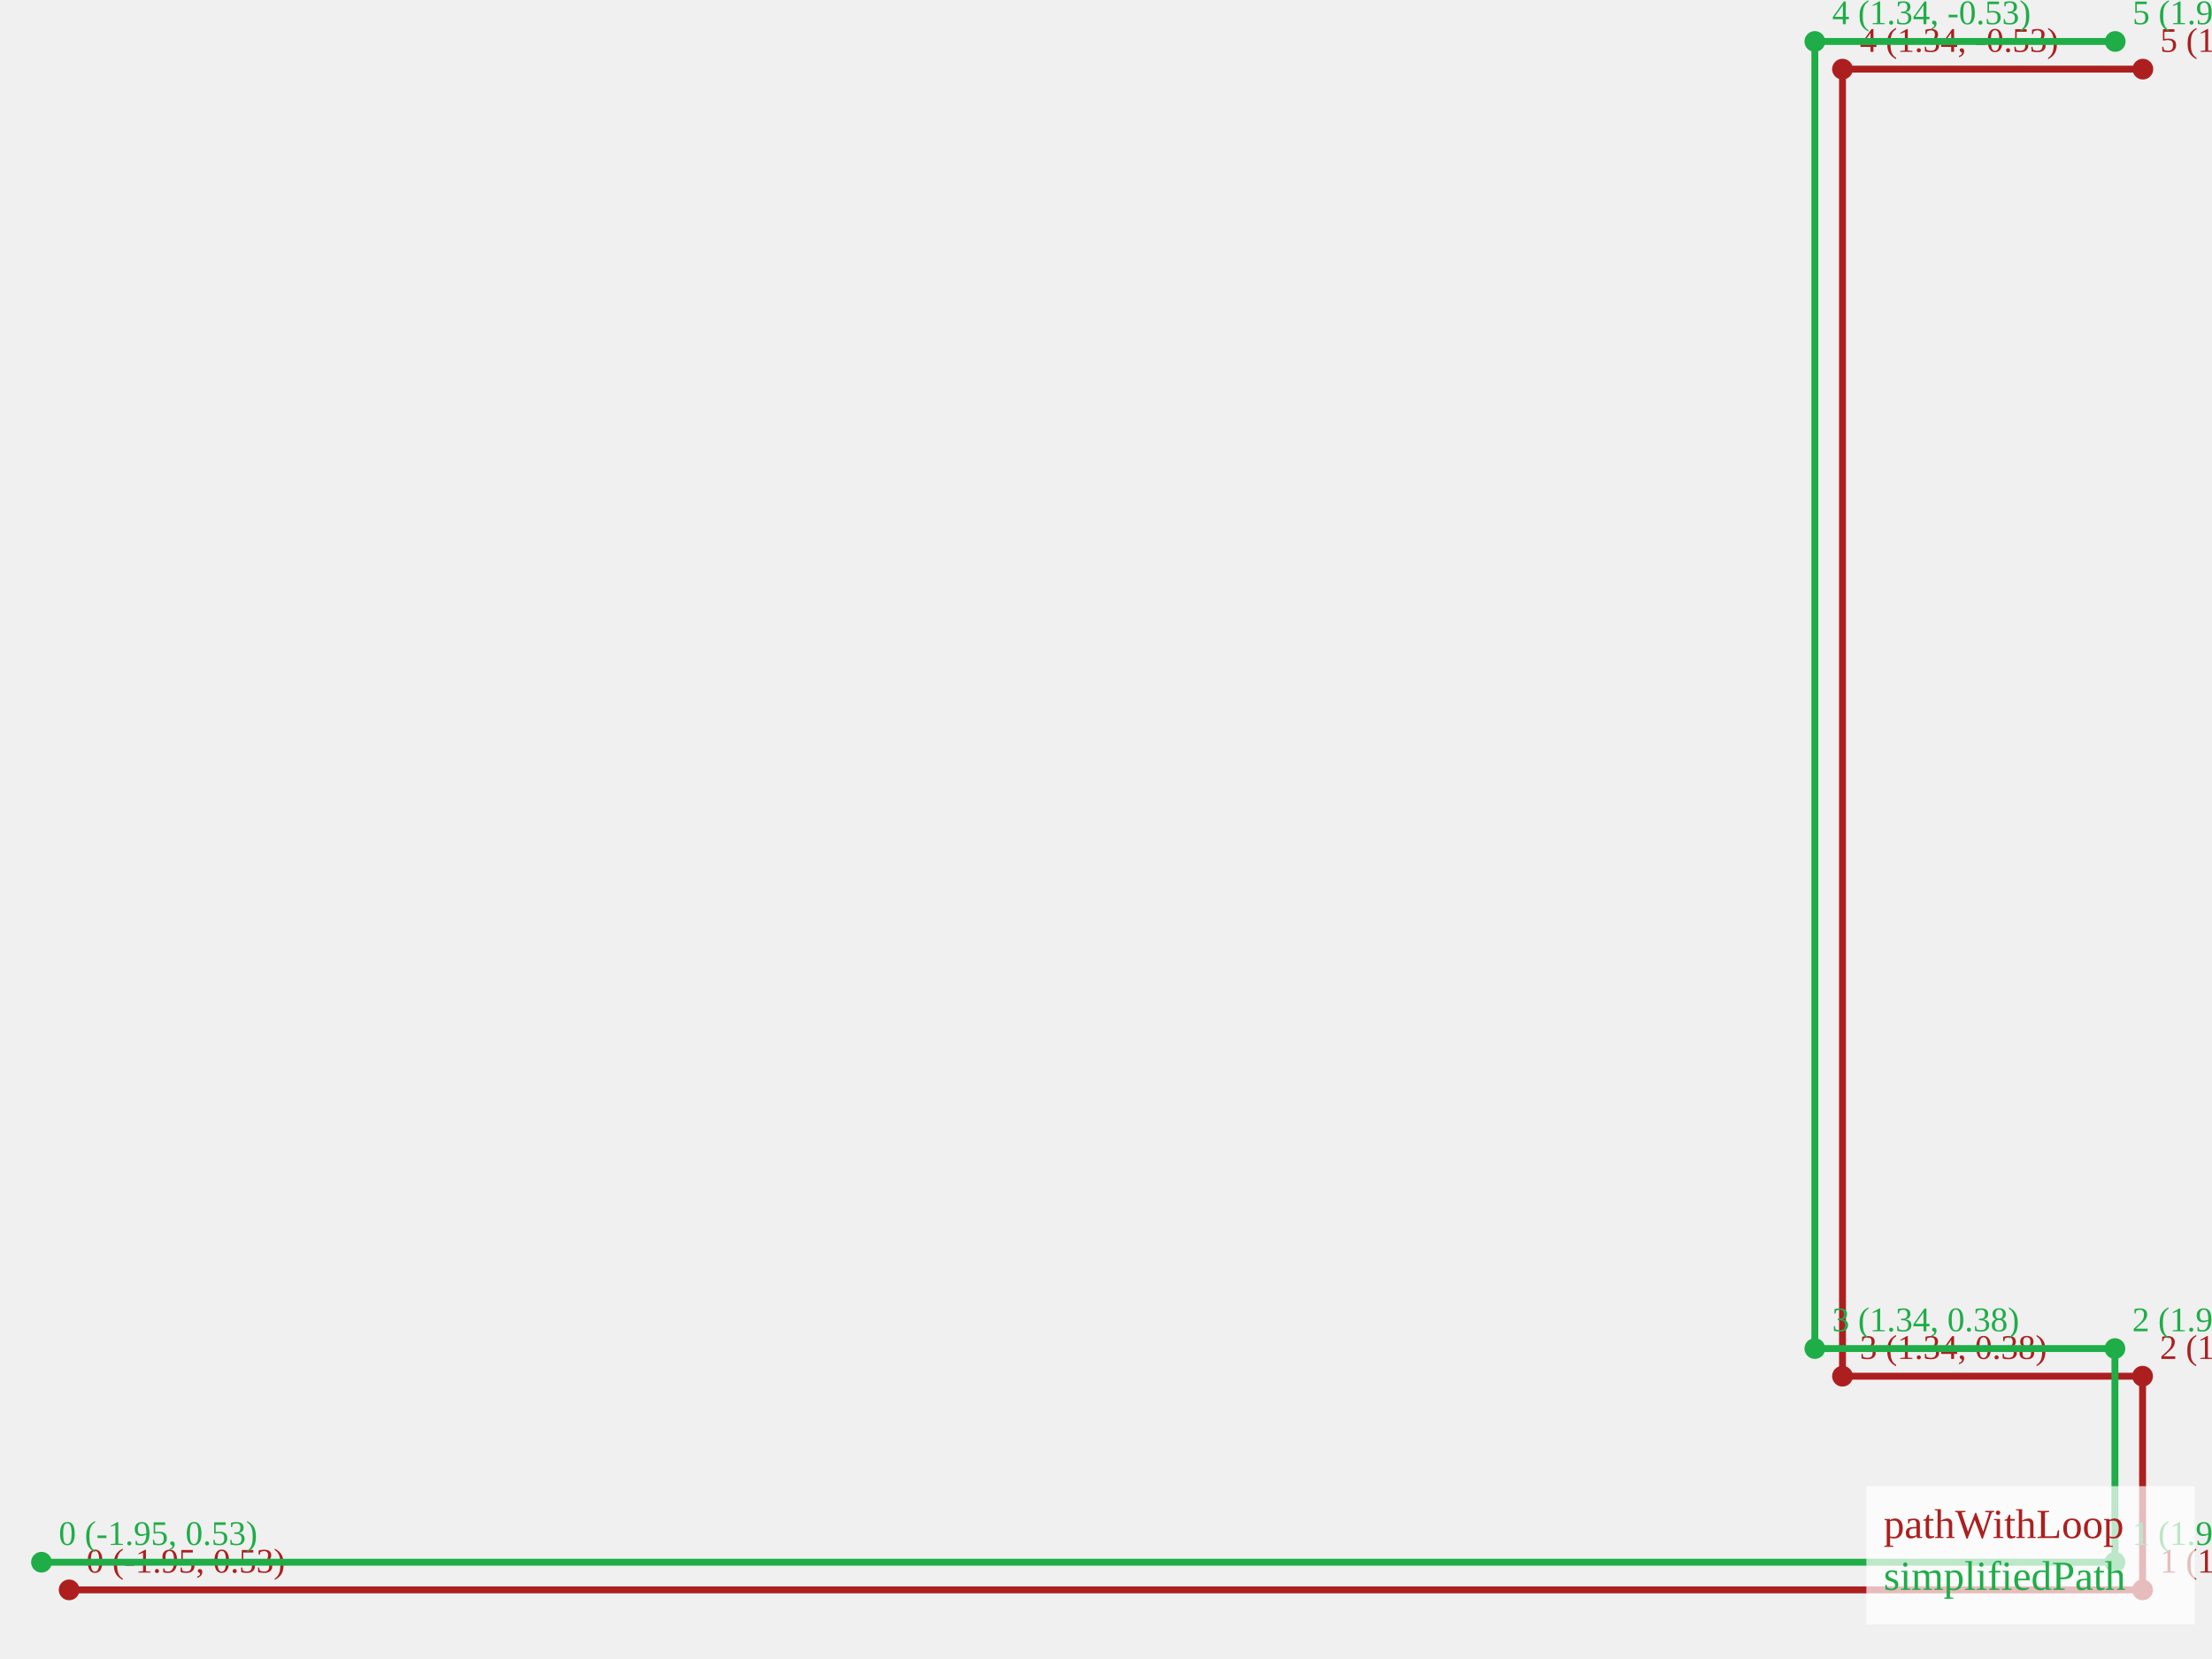
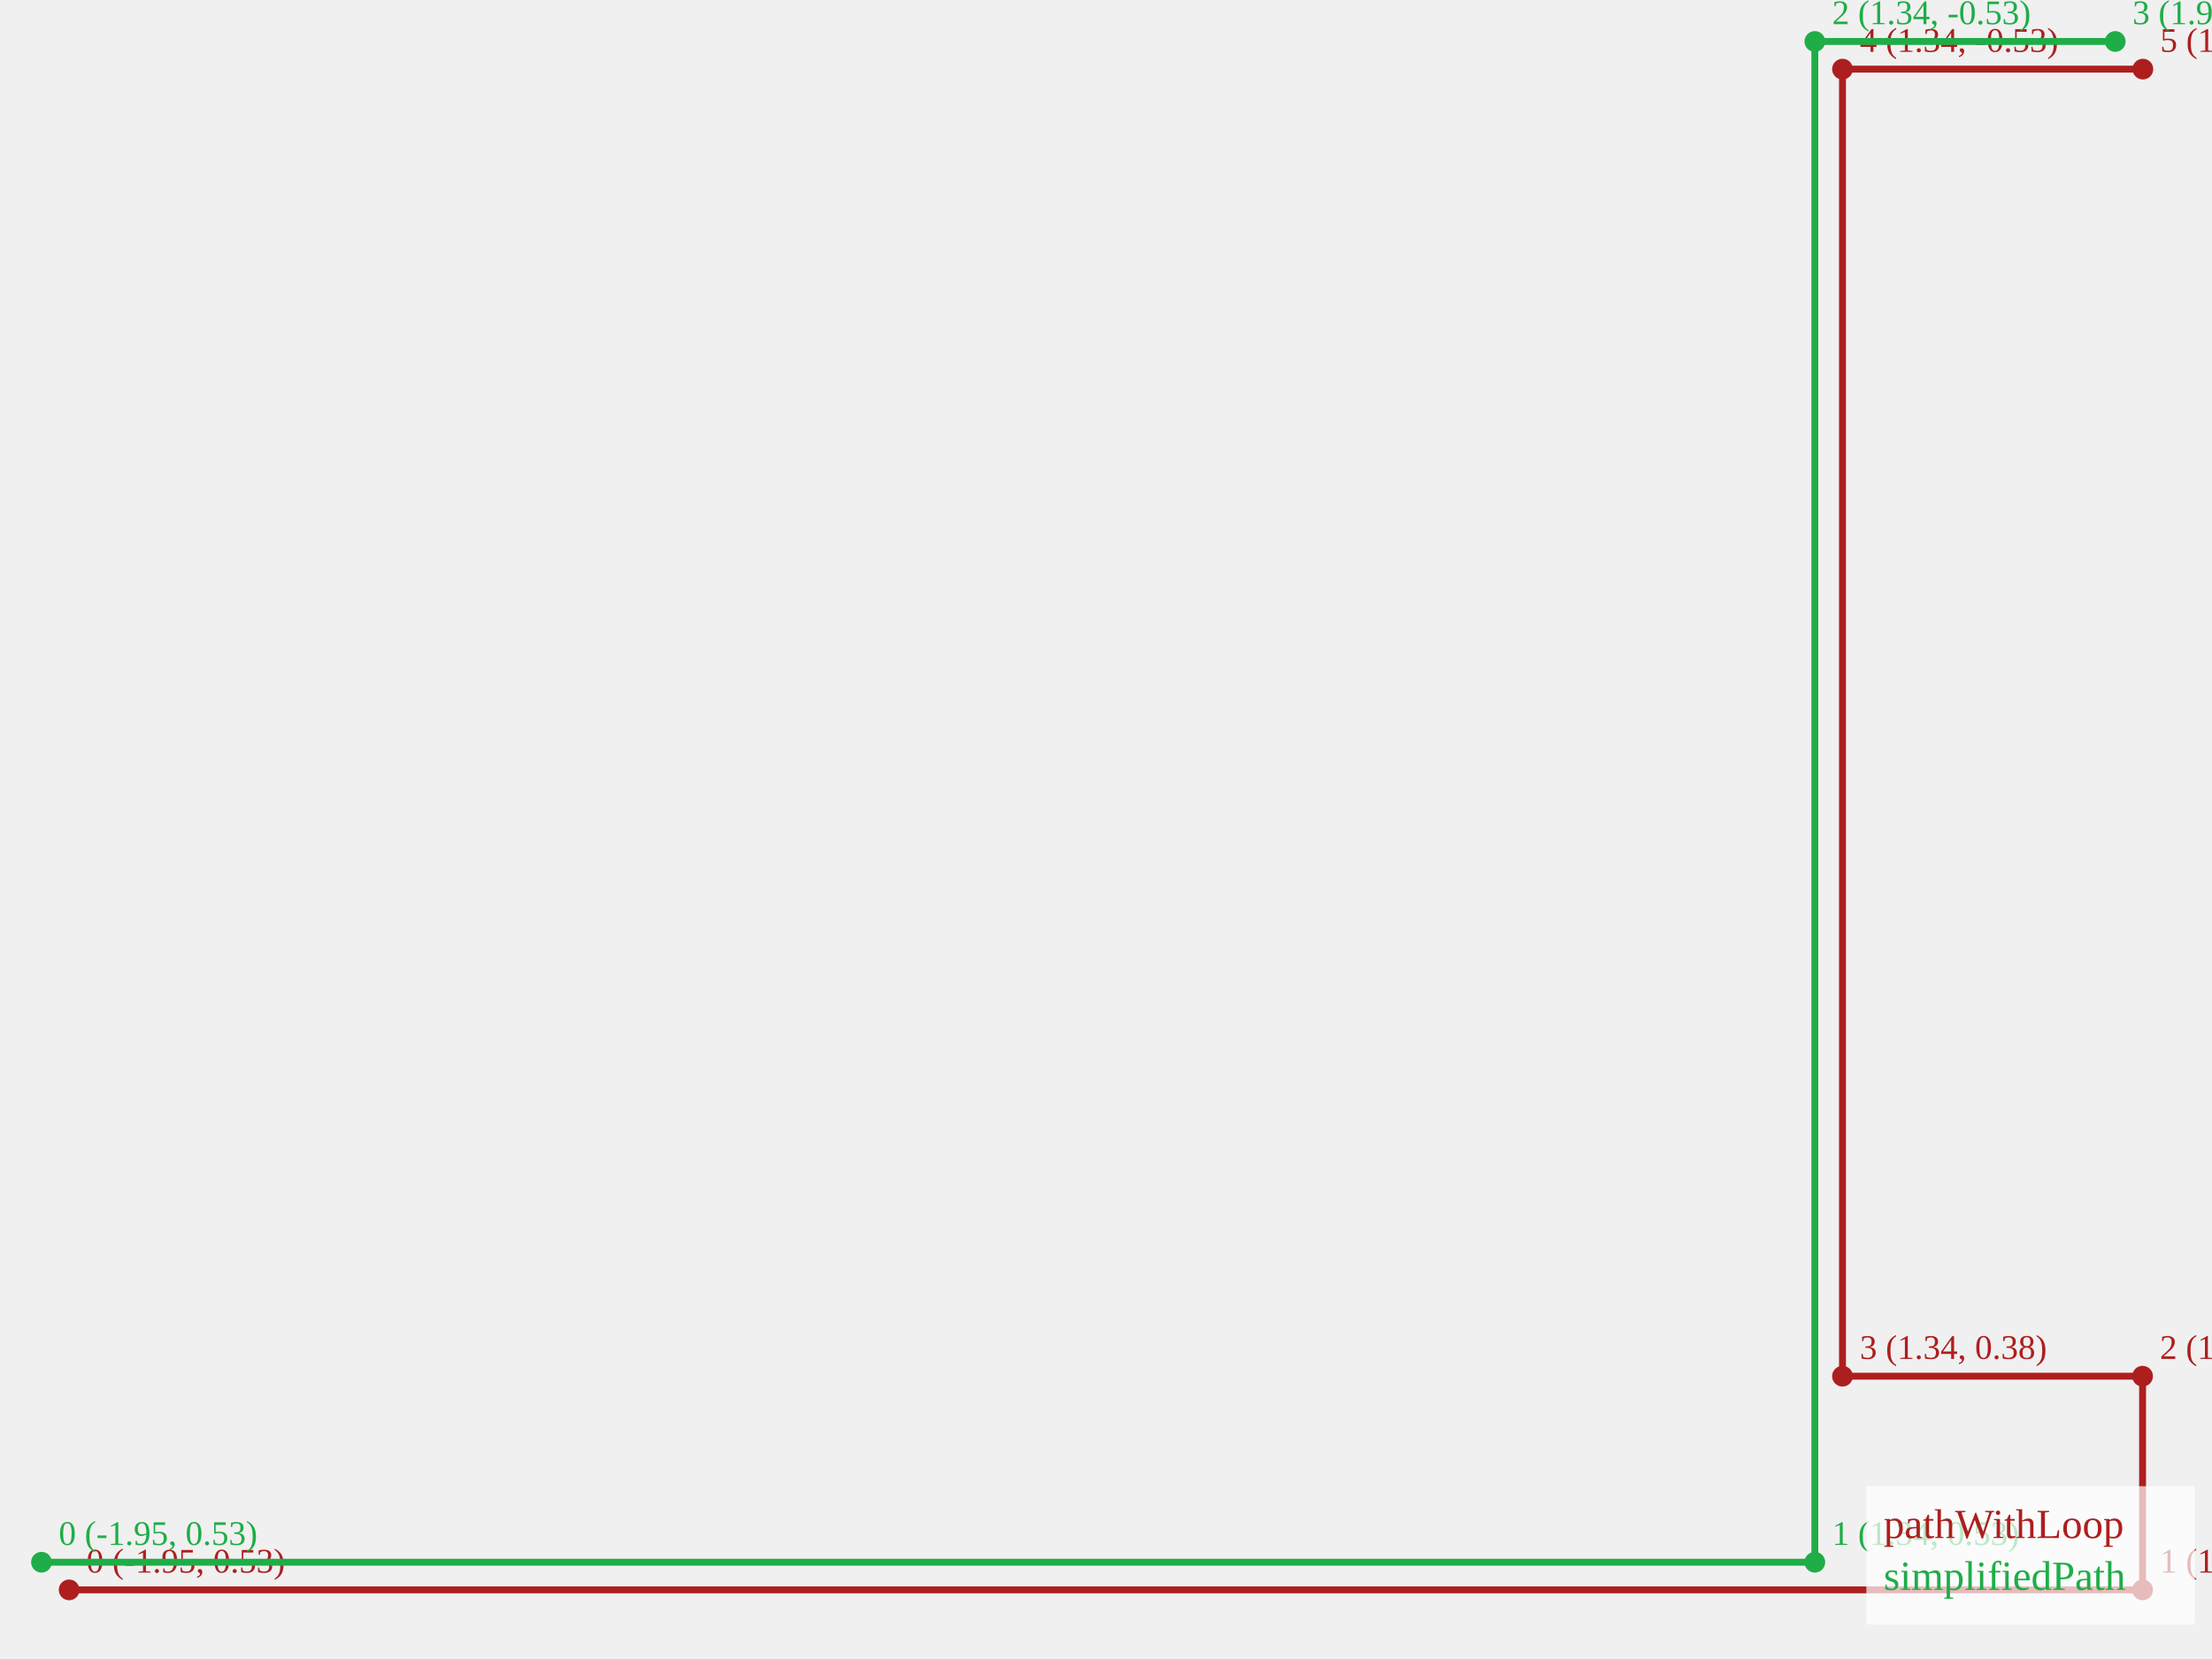
<svg xmlns="http://www.w3.org/2000/svg" width="640" height="480">
  <line x1="20" y1="460" x2="619.915" y2="460" stroke="hsl(0, 70%, 40%)" stroke-width="2" />
  <line x1="619.915" y1="460" x2="619.915" y2="398.178" stroke="hsl(0, 70%, 40%)" stroke-width="2" />
  <line x1="619.915" y1="398.178" x2="533.09" y2="398.178" stroke="hsl(0, 70%, 40%)" stroke-width="2" />
  <line x1="533.09" y1="398.178" x2="533.09" y2="20" stroke="hsl(0, 70%, 40%)" stroke-width="2" />
  <line x1="533.09" y1="20" x2="620" y2="20" stroke="hsl(0, 70%, 40%)" stroke-width="2" />
  <circle cx="20" cy="460" r="3" fill="hsl(0, 70%, 40%)" />
  <text x="25" y="455" font-size="10" fill="hsl(0, 70%, 40%)">0 (-1.95, 0.53)</text>
  <circle cx="619.915" cy="460" r="3" fill="hsl(0, 70%, 40%)" />
  <text x="624.915" y="455" font-size="10" fill="hsl(0, 70%, 40%)">1 (1.90, 0.53)</text>
  <circle cx="619.915" cy="398.178" r="3" fill="hsl(0, 70%, 40%)" />
  <text x="624.915" y="393.178" font-size="10" fill="hsl(0, 70%, 40%)">2 (1.90, 0.38)</text>
  <circle cx="533.09" cy="398.178" r="3" fill="hsl(0, 70%, 40%)" />
  <text x="538.09" y="393.178" font-size="10" fill="hsl(0, 70%, 40%)">3 (1.34, 0.38)</text>
  <circle cx="533.09" cy="20" r="3" fill="hsl(0, 70%, 40%)" />
  <text x="538.09" y="15" font-size="10" fill="hsl(0, 70%, 40%)">4 (1.34, -0.53)</text>
  <circle cx="620" cy="20" r="3" fill="hsl(0, 70%, 40%)" />
  <text x="625" y="15" font-size="10" fill="hsl(0, 70%, 40%)">5 (1.90, -0.53)</text>
-   <line x1="12" y1="452" x2="611.915" y2="452" stroke="hsl(137.5, 70%, 40%)" stroke-width="2" />
-   <line x1="611.915" y1="452" x2="611.915" y2="390.178" stroke="hsl(137.5, 70%, 40%)" stroke-width="2" />
-   <line x1="611.915" y1="390.178" x2="525.09" y2="390.178" stroke="hsl(137.5, 70%, 40%)" stroke-width="2" />
-   <line x1="525.09" y1="390.178" x2="525.09" y2="12" stroke="hsl(137.5, 70%, 40%)" stroke-width="2" />
+   <line x1="12" y1="452" x2="525.09" y2="452" stroke="hsl(137.5, 70%, 40%)" stroke-width="2" />
+   <line x1="525.09" y1="452" x2="525.09" y2="12" stroke="hsl(137.5, 70%, 40%)" stroke-width="2" />
  <line x1="525.09" y1="12" x2="612" y2="12" stroke="hsl(137.5, 70%, 40%)" stroke-width="2" />
  <circle cx="12" cy="452" r="3" fill="hsl(137.5, 70%, 40%)" />
  <text x="17" y="447" font-size="10" fill="hsl(137.5, 70%, 40%)">0 (-1.95, 0.53)</text>
-   <circle cx="611.915" cy="452" r="3" fill="hsl(137.5, 70%, 40%)" />
-   <text x="616.915" y="447" font-size="10" fill="hsl(137.5, 70%, 40%)">1 (1.90, 0.53)</text>
-   <circle cx="611.915" cy="390.178" r="3" fill="hsl(137.5, 70%, 40%)" />
-   <text x="616.915" y="385.178" font-size="10" fill="hsl(137.5, 70%, 40%)">2 (1.90, 0.38)</text>
-   <circle cx="525.09" cy="390.178" r="3" fill="hsl(137.5, 70%, 40%)" />
-   <text x="530.09" y="385.178" font-size="10" fill="hsl(137.5, 70%, 40%)">3 (1.34, 0.38)</text>
+   <circle cx="525.09" cy="452" r="3" fill="hsl(137.5, 70%, 40%)" />
+   <text x="530.09" y="447" font-size="10" fill="hsl(137.5, 70%, 40%)">1 (1.34, 0.53)</text>
  <circle cx="525.09" cy="12" r="3" fill="hsl(137.5, 70%, 40%)" />
-   <text x="530.09" y="7" font-size="10" fill="hsl(137.5, 70%, 40%)">4 (1.34, -0.53)</text>
+   <text x="530.09" y="7" font-size="10" fill="hsl(137.5, 70%, 40%)">2 (1.34, -0.53)</text>
  <circle cx="612" cy="12" r="3" fill="hsl(137.5, 70%, 40%)" />
-   <text x="617" y="7" font-size="10" fill="hsl(137.5, 70%, 40%)">5 (1.90, -0.53)</text>
+   <text x="617" y="7" font-size="10" fill="hsl(137.5, 70%, 40%)">3 (1.90, -0.53)</text>
  <g transform="translate(540, 430)">
    <rect x="0" y="0" width="95" height="40" fill="white" opacity="0.7" />
    <text x="5" y="15" font-size="12" fill="hsl(0, 70%, 40%)">pathWithLoop</text>
    <text x="5" y="30" font-size="12" fill="hsl(137.5, 70%, 40%)">simplifiedPath</text>
  </g>
</svg>
